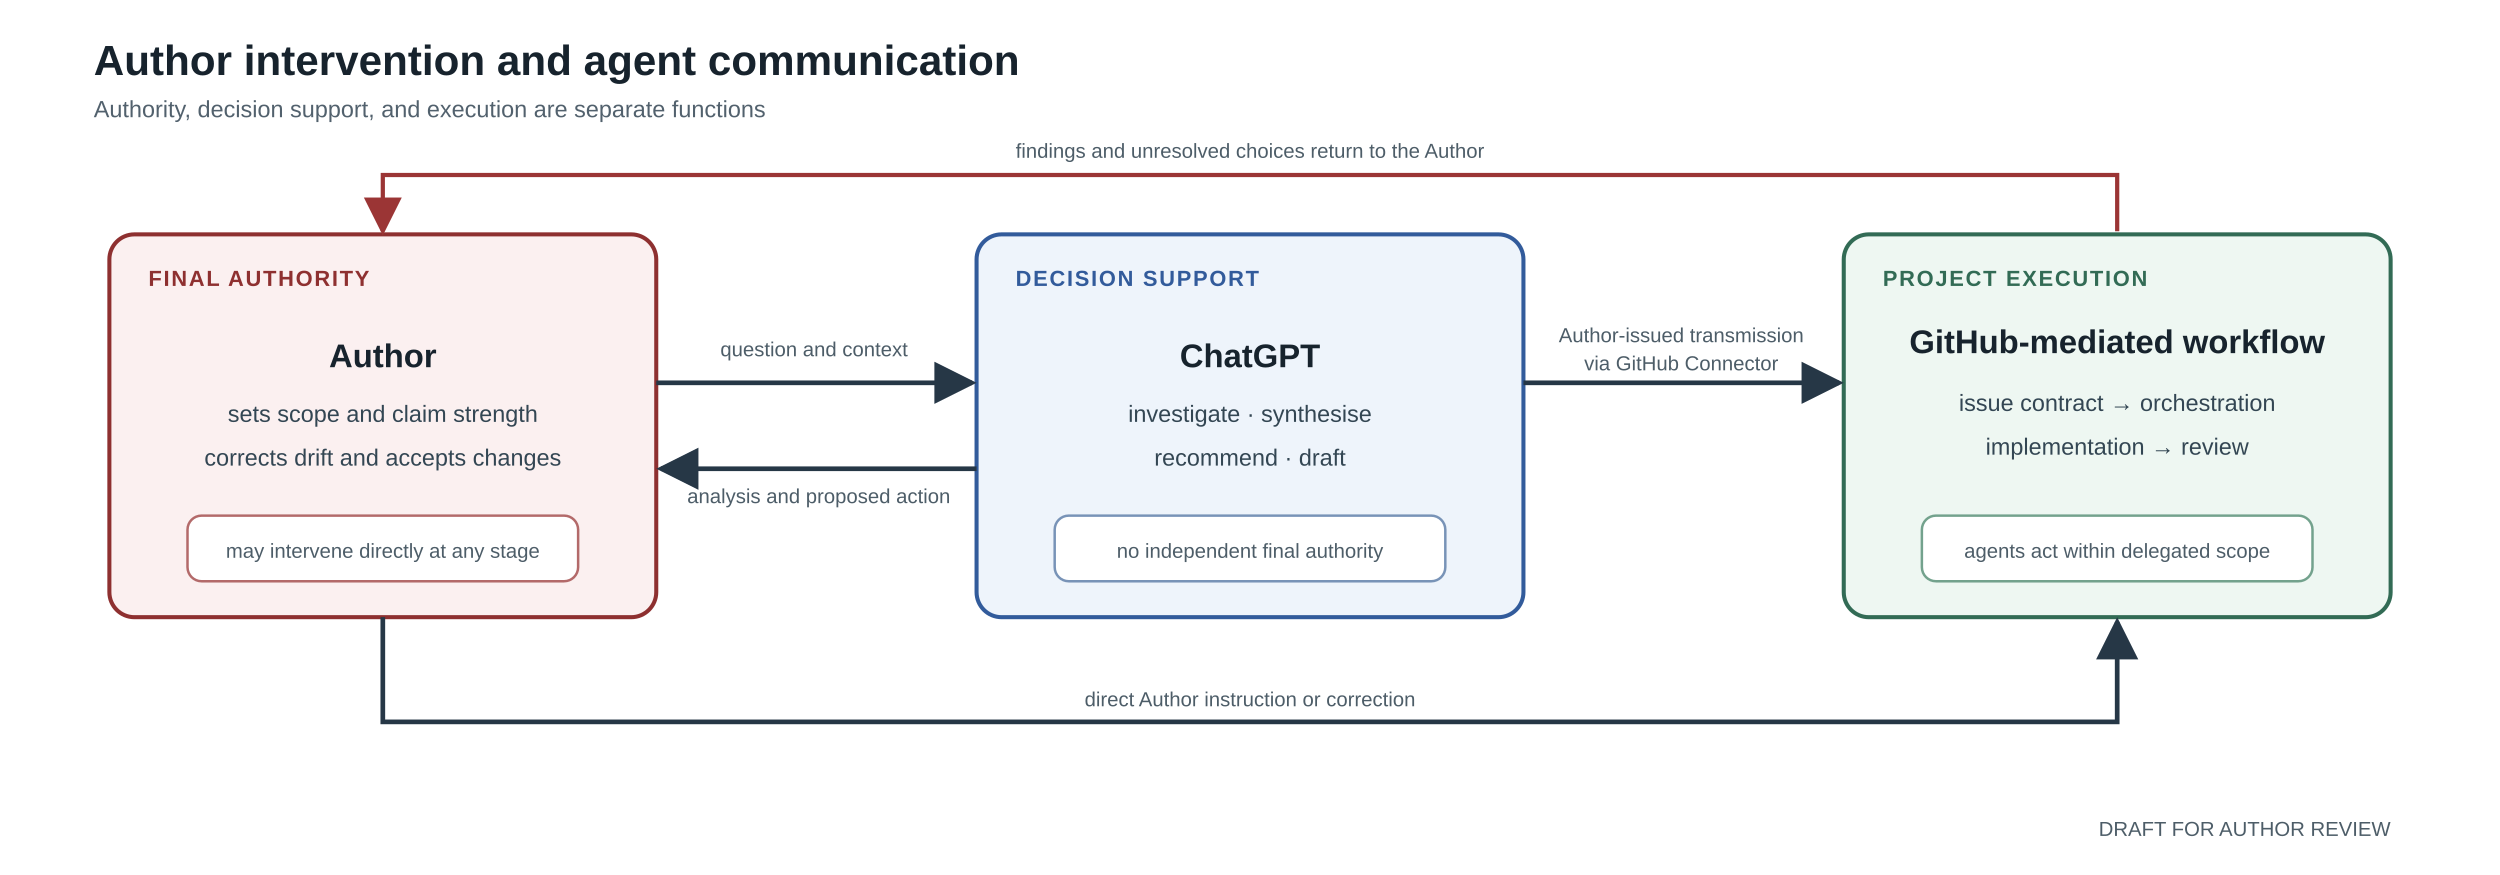
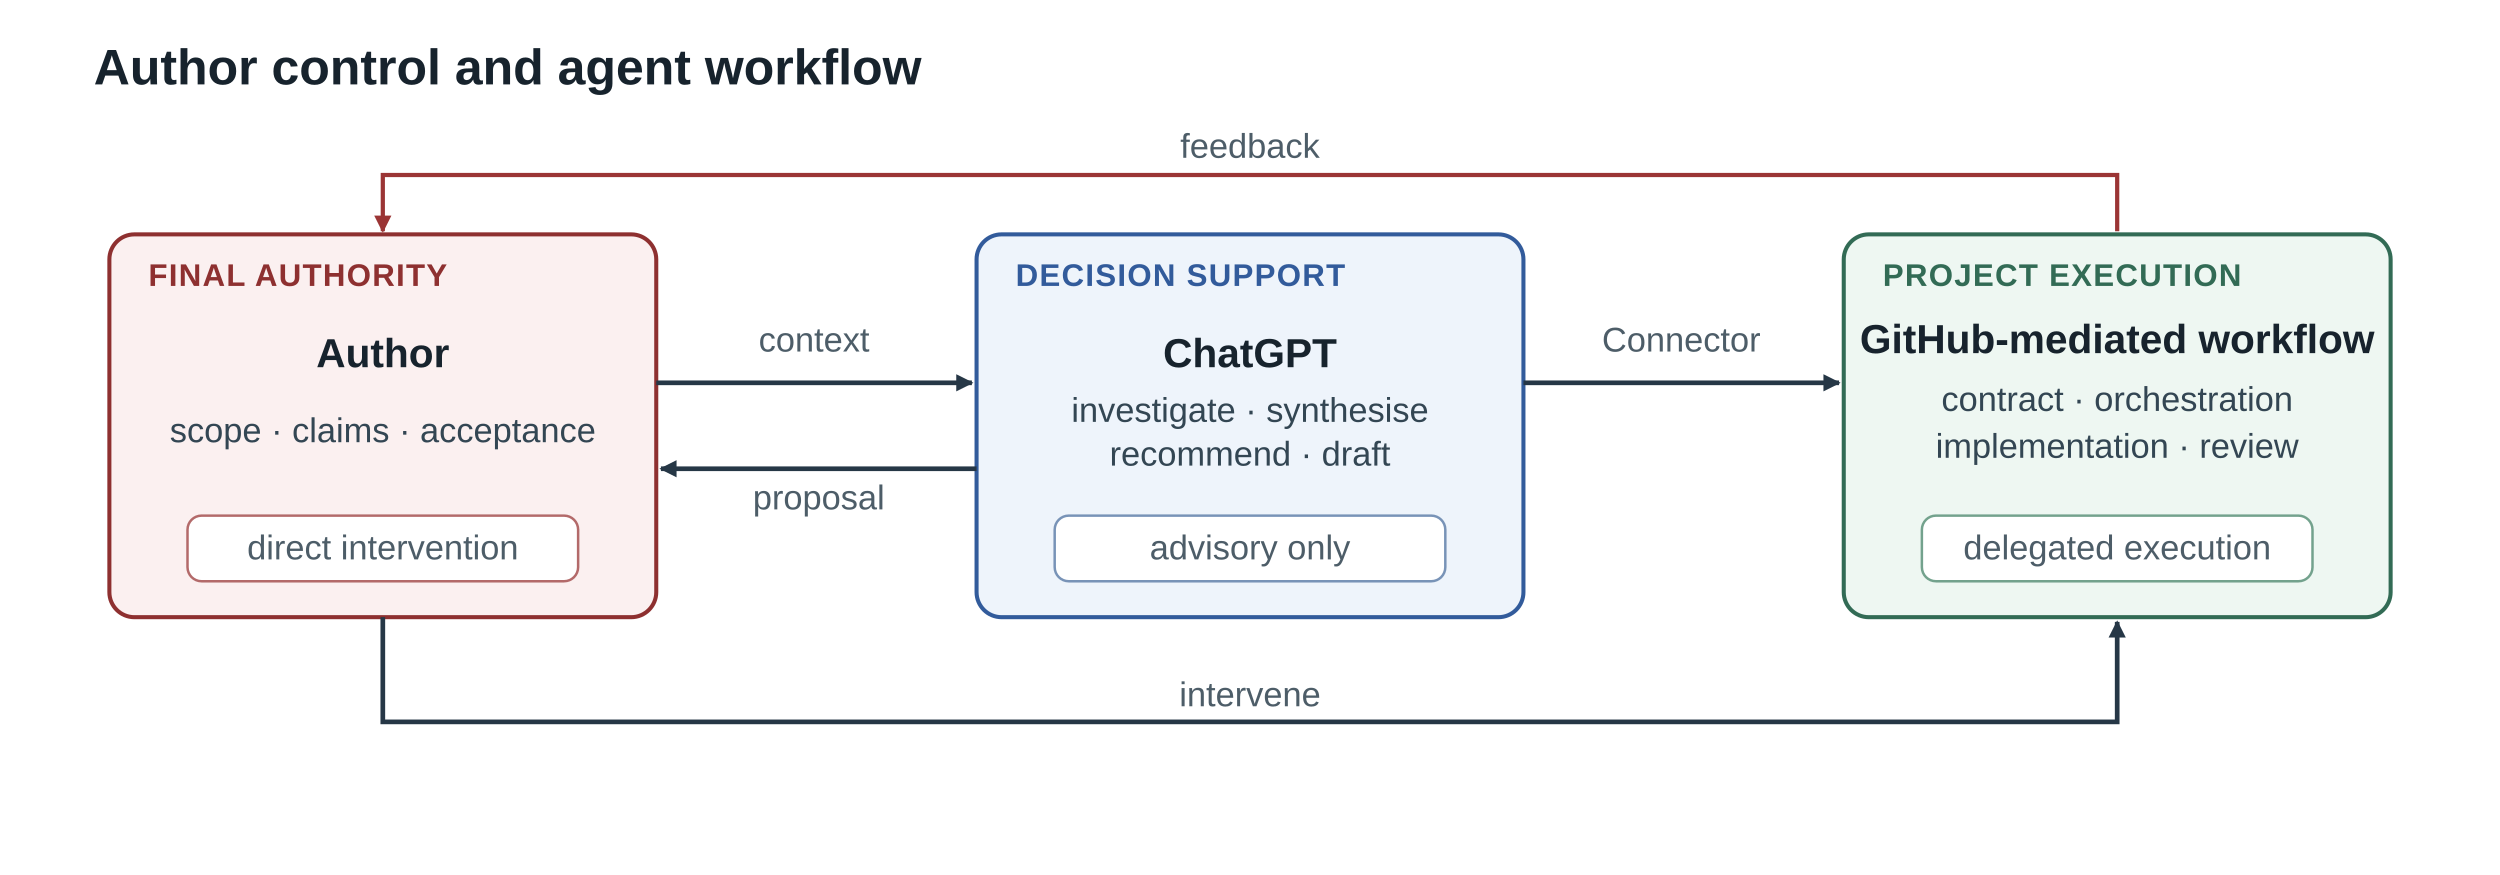
<svg xmlns="http://www.w3.org/2000/svg" width="1600" height="560" viewBox="0 0 1600 560" role="img" aria-labelledby="title desc">
  <defs>
-     <marker id="arrow" markerWidth="9" markerHeight="9" refX="8" refY="4.5" orient="auto" markerUnits="strokeWidth">
-       <path d="M0,0 L9,4.5 L0,9 Z" fill="#263746" />
+     <marker id="arrow" markerWidth="11" markerHeight="11" refX="10" refY="5.5" orient="auto" markerUnits="userSpaceOnUse">
+       <path d="M0,0 L11,5.5 L0,11 Z" fill="#263746" />
    </marker>
-     <marker id="feedback" markerWidth="9" markerHeight="9" refX="8" refY="4.5" orient="auto" markerUnits="strokeWidth">
-       <path d="M0,0 L9,4.5 L0,9 Z" fill="#9b3535" />
+     <marker id="feedback" markerWidth="11" markerHeight="11" refX="10" refY="5.5" orient="auto" markerUnits="userSpaceOnUse">
+       <path d="M0,0 L11,5.5 L0,11 Z" fill="#9b3535" />
    </marker>
    <style>
-       .title { font: 700 27px Arial, Helvetica, sans-serif; fill: #17232d; }
-       .subtitle { font: 15px Arial, Helvetica, sans-serif; fill: #52616d; }
-       .layer { font: 700 14px Arial, Helvetica, sans-serif; letter-spacing: 1.1px; }
-       .head { font: 700 21px Arial, Helvetica, sans-serif; fill: #17232d; }
-       .body { font: 15px Arial, Helvetica, sans-serif; fill: #334653; }
-       .small { font: 13px Arial, Helvetica, sans-serif; fill: #4d5d68; }
+       .title { font: 700 32px Arial, Helvetica, sans-serif; fill: #17232d; }
+       .layer { font: 700 20px Arial, Helvetica, sans-serif; letter-spacing: 0.8px; }
+       .head { font: 700 26px Arial, Helvetica, sans-serif; fill: #17232d; }
+       .body { font: 22px Arial, Helvetica, sans-serif; fill: #334653; }
+       .small { font: 22px Arial, Helvetica, sans-serif; fill: #4d5d68; }
      .flow { fill: none; stroke: #263746; stroke-width: 3; marker-end: url(#arrow); }
      .return { fill: none; stroke: #9b3535; stroke-width: 2.7; marker-end: url(#feedback); }
    </style>
  </defs>
  <rect width="1600" height="560" fill="#ffffff" />
-   <text x="60" y="48" class="title">Author intervention and agent communication</text>
-   <text x="60" y="75" class="subtitle">
-     Authority, decision support, and execution are separate functions
-   </text>
+   <text x="60" y="54" class="title">Author control and agent workflow</text>
  <rect x="70" y="150" width="350" height="245" rx="16" fill="#fbf0f0" stroke="#8e3030" stroke-width="2.6" />
  <text x="95" y="183" class="layer" fill="#8e3030">FINAL AUTHORITY</text>
  <text x="245" y="235" text-anchor="middle" class="head">Author</text>
-   <text x="245" y="270" text-anchor="middle" class="body">sets scope and claim strength</text>
-   <text x="245" y="298" text-anchor="middle" class="body">corrects drift and accepts changes</text>
+   <text x="245" y="283" text-anchor="middle" class="body">scope · claims · acceptance</text>
  <rect x="120" y="330" width="250" height="42" rx="9" fill="#ffffff" stroke="#b36a6a" stroke-width="1.6" />
-   <text x="245" y="357" text-anchor="middle" class="small">
-     may intervene directly at any stage
-   </text>
+   <text x="245" y="358" text-anchor="middle" class="small">direct intervention</text>
  <rect x="625" y="150" width="350" height="245" rx="16" fill="#eef4fb" stroke="#325b9b" stroke-width="2.6" />
  <text x="650" y="183" class="layer" fill="#325b9b">DECISION SUPPORT</text>
  <text x="800" y="235" text-anchor="middle" class="head">ChatGPT</text>
  <text x="800" y="270" text-anchor="middle" class="body">investigate · synthesise</text>
  <text x="800" y="298" text-anchor="middle" class="body">recommend · draft</text>
  <rect x="675" y="330" width="250" height="42" rx="9" fill="#ffffff" stroke="#7893b7" stroke-width="1.6" />
-   <text x="800" y="357" text-anchor="middle" class="small">
-     no independent final authority
-   </text>
+   <text x="800" y="358" text-anchor="middle" class="small">advisory only</text>
  <rect x="1180" y="150" width="350" height="245" rx="16" fill="#eef7f2" stroke="#326b55" stroke-width="2.6" />
  <text x="1205" y="183" class="layer" fill="#326b55">PROJECT EXECUTION</text>
  <text x="1355" y="226" text-anchor="middle" class="head">GitHub-mediated workflow</text>
-   <text x="1355" y="263" text-anchor="middle" class="body">issue contract → orchestration</text>
-   <text x="1355" y="291" text-anchor="middle" class="body">implementation → review</text>
+   <text x="1355" y="263" text-anchor="middle" class="body">contract · orchestration</text>
+   <text x="1355" y="293" text-anchor="middle" class="body">implementation · review</text>
  <rect x="1230" y="330" width="250" height="42" rx="9" fill="#ffffff" stroke="#73a28d" stroke-width="1.6" />
-   <text x="1355" y="357" text-anchor="middle" class="small">
-     agents act within delegated scope
-   </text>
+   <text x="1355" y="358" text-anchor="middle" class="small">delegated execution</text>
  <path d="M420 245 L622 245" class="flow" />
-   <text x="521" y="228" text-anchor="middle" class="small">
-     question and context
-   </text>
+   <text x="521" y="225" text-anchor="middle" class="small">context</text>
  <path d="M625 300 L423 300" class="flow" />
-   <text x="524" y="322" text-anchor="middle" class="small">
-     analysis and proposed action
-   </text>
+   <text x="524" y="326" text-anchor="middle" class="small">proposal</text>
  <path d="M975 245 L1177 245" class="flow" />
-   <text x="1076" y="219" text-anchor="middle" class="small">
-     Author-issued transmission
-   </text>
-   <text x="1076" y="237" text-anchor="middle" class="small">
-     via GitHub Connector
-   </text>
+   <text x="1076" y="225" text-anchor="middle" class="small">Connector</text>
  <path d="M245 395 L245 462 L1355 462 L1355 398" class="flow" />
-   <text x="800" y="452" text-anchor="middle" class="small">
-     direct Author instruction or correction
-   </text>
+   <text x="800" y="452" text-anchor="middle" class="small">intervene</text>
  <path d="M1355 148 L1355 112 L245 112 L245 148" class="return" />
-   <text x="800" y="101" text-anchor="middle" class="small" fill="#8e3030">
-     findings and unresolved choices return to the Author
-   </text>
-   <text x="1530" y="535" text-anchor="end" class="small" fill="#8e3030">
-     DRAFT FOR AUTHOR REVIEW
-   </text>
+   <text x="800" y="101" text-anchor="middle" class="small" fill="#8e3030">feedback</text>
</svg>
